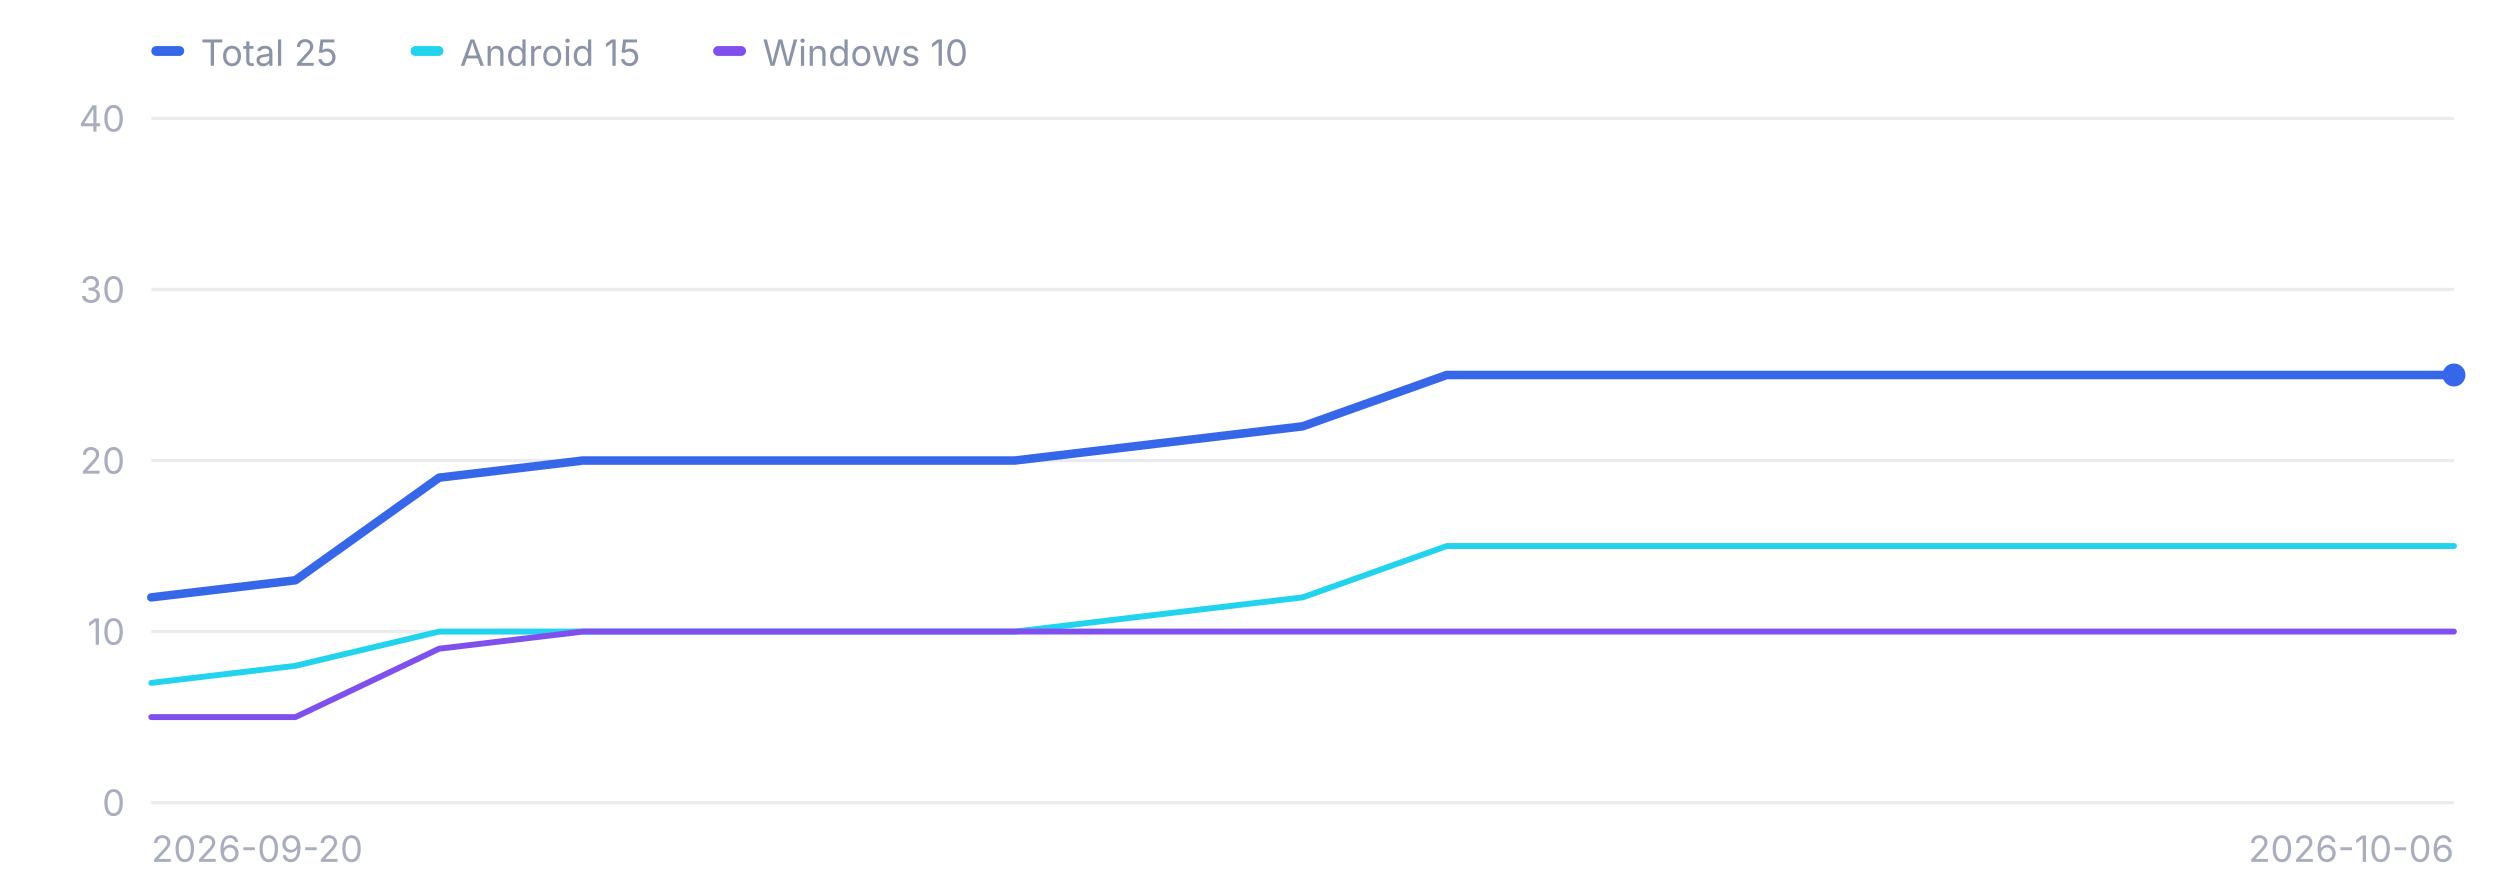
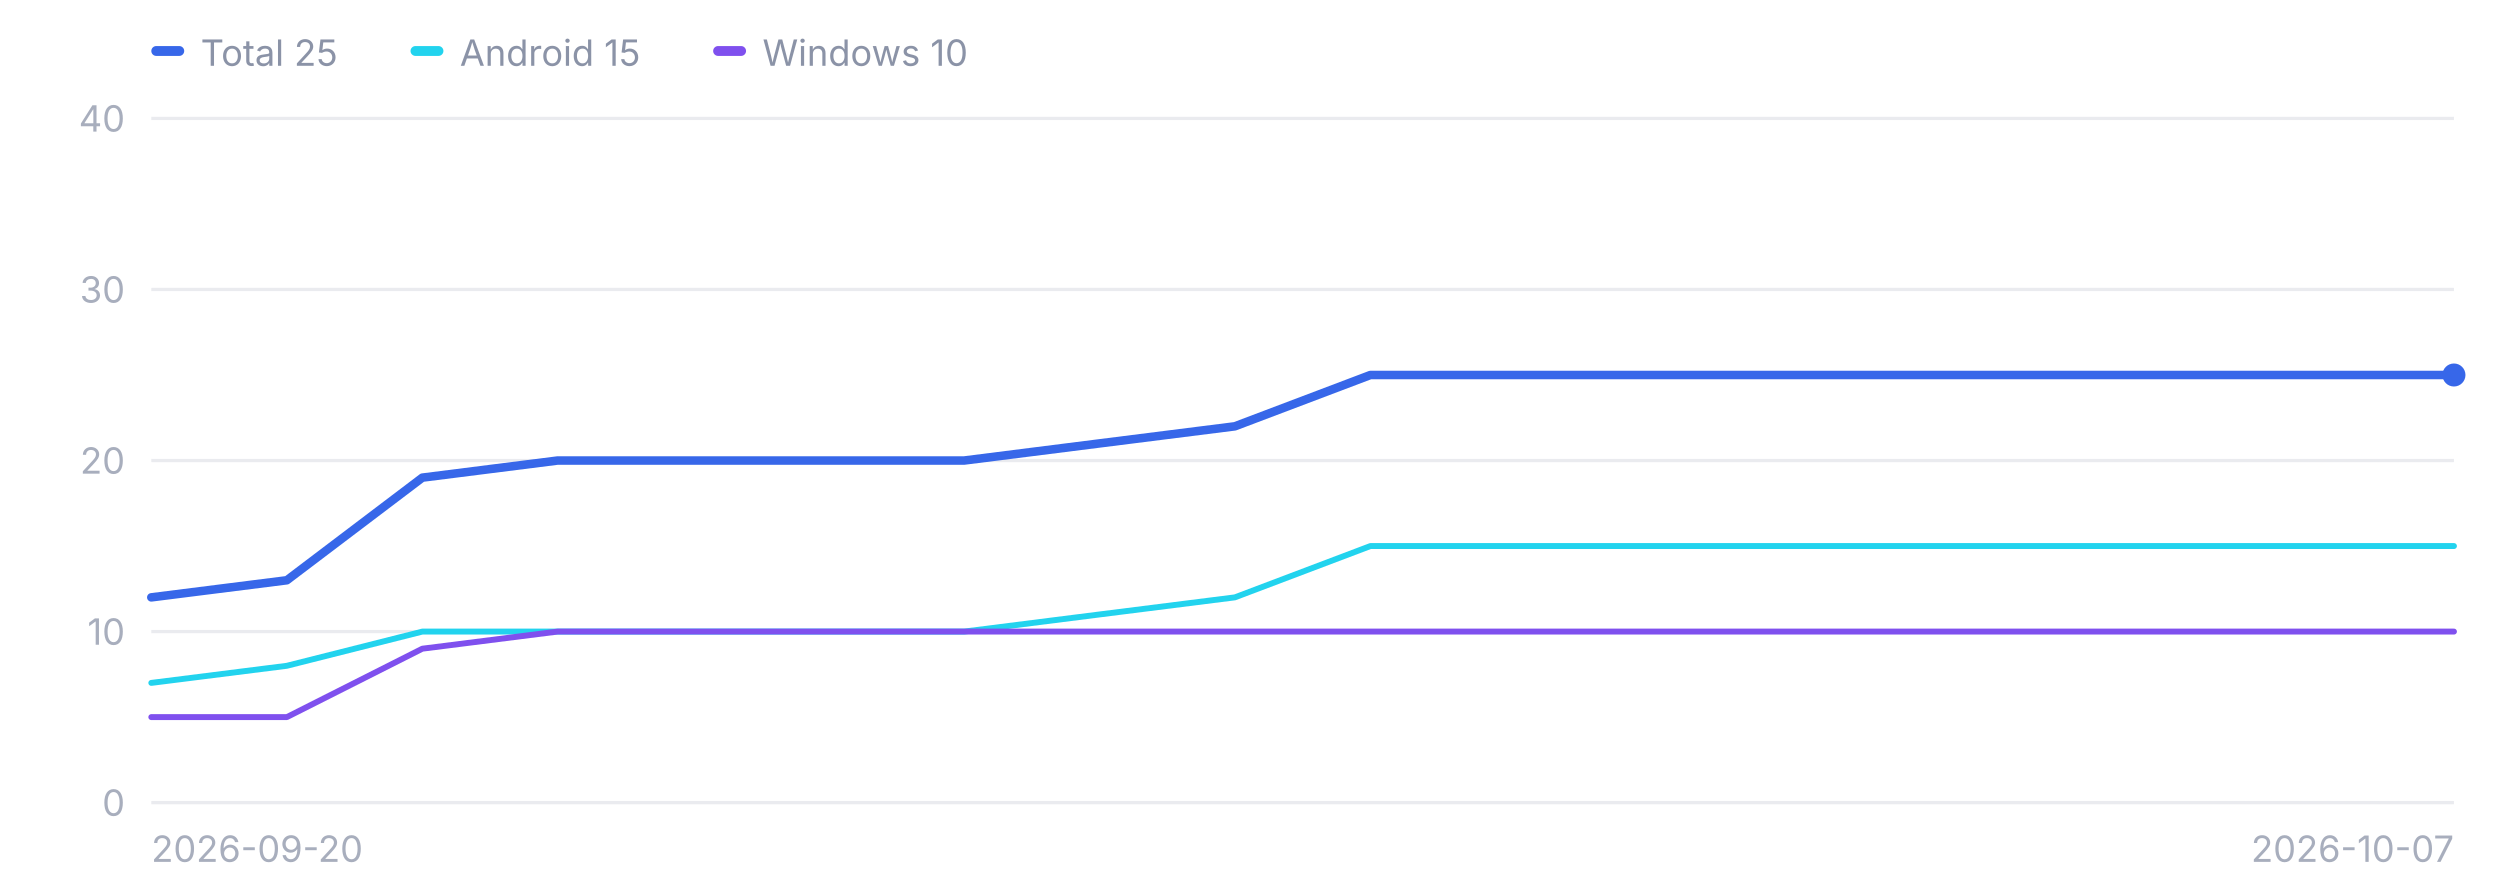
<svg xmlns="http://www.w3.org/2000/svg" width="760" height="270" viewBox="0 0 760 270" role="img" aria-label="CubePilot downloads over time. Latest total 25.">
  <style>text{font-family:system-ui,-apple-system,Segoe UI,sans-serif}</style>
  <line x1="46" y1="244.0" x2="746" y2="244.0" stroke="#8b93a7" stroke-opacity="0.18" stroke-width="1" />
  <text x="38" y="248.0" text-anchor="end" font-size="11" fill="#8b93a7" fill-opacity="0.75">0</text>
  <line x1="46" y1="192.0" x2="746" y2="192.0" stroke="#8b93a7" stroke-opacity="0.18" stroke-width="1" />
  <text x="38" y="196.0" text-anchor="end" font-size="11" fill="#8b93a7" fill-opacity="0.75">10</text>
  <line x1="46" y1="140.0" x2="746" y2="140.0" stroke="#8b93a7" stroke-opacity="0.18" stroke-width="1" />
  <text x="38" y="144.0" text-anchor="end" font-size="11" fill="#8b93a7" fill-opacity="0.75">20</text>
  <line x1="46" y1="88.0" x2="746" y2="88.0" stroke="#8b93a7" stroke-opacity="0.18" stroke-width="1" />
  <text x="38" y="92.0" text-anchor="end" font-size="11" fill="#8b93a7" fill-opacity="0.75">30</text>
  <line x1="46" y1="36.0" x2="746" y2="36.0" stroke="#8b93a7" stroke-opacity="0.18" stroke-width="1" />
  <text x="38" y="40.0" text-anchor="end" font-size="11" fill="#8b93a7" fill-opacity="0.75">40</text>
-   <polyline points="46.0,207.6 89.8,202.4 133.5,192.0 177.2,192.0 221.0,192.0 264.8,192.0 308.5,192.0 352.2,186.8 396.0,181.6 439.8,166.0 483.5,166.0 527.2,166.0 571.0,166.0 614.8,166.0 658.5,166.0 702.2,166.0 746.0,166.0" fill="none" stroke="#22D3EE" stroke-width="1.8" stroke-linejoin="round" stroke-linecap="round" />
-   <polyline points="46.0,218.0 89.8,218.0 133.5,197.2 177.2,192.0 221.0,192.0 264.8,192.0 308.5,192.0 352.2,192.0 396.0,192.0 439.8,192.0 483.5,192.0 527.2,192.0 571.0,192.0 614.8,192.0 658.5,192.0 702.2,192.0 746.0,192.0" fill="none" stroke="#7F50EE" stroke-width="1.8" stroke-linejoin="round" stroke-linecap="round" />
-   <polyline points="46.0,181.6 89.8,176.4 133.5,145.2 177.2,140.0 221.0,140.0 264.8,140.0 308.5,140.0 352.2,134.8 396.0,129.6 439.8,114.0 483.5,114.0 527.2,114.0 571.0,114.0 614.8,114.0 658.5,114.0 702.2,114.0 746.0,114.0" fill="none" stroke="#3767E9" stroke-width="2.6" stroke-linejoin="round" stroke-linecap="round" />
+   <polyline points="46.0,207.6 87.2,202.4 128.4,192.0 169.5,192.0 210.7,192.0 251.9,192.0 293.1,192.0 334.2,186.8 375.4,181.6 416.6,166.0 457.8,166.0 498.9,166.0 540.1,166.0 581.3,166.0 622.5,166.0 663.6,166.0 704.8,166.0 746.0,166.0" fill="none" stroke="#22D3EE" stroke-width="1.8" stroke-linejoin="round" stroke-linecap="round" />
+   <polyline points="46.0,218.0 87.2,218.0 128.4,197.2 169.5,192.0 210.7,192.0 251.9,192.0 293.1,192.0 334.2,192.0 375.4,192.0 416.6,192.0 457.8,192.0 498.9,192.0 540.1,192.0 581.3,192.0 622.5,192.0 663.6,192.0 704.8,192.0 746.0,192.0" fill="none" stroke="#7F50EE" stroke-width="1.8" stroke-linejoin="round" stroke-linecap="round" />
+   <polyline points="46.0,181.6 87.2,176.4 128.4,145.2 169.5,140.0 210.7,140.0 251.9,140.0 293.1,140.0 334.2,134.8 375.4,129.6 416.6,114.0 457.8,114.0 498.9,114.0 540.1,114.0 581.3,114.0 622.5,114.0 663.6,114.0 704.8,114.0 746.0,114.0" fill="none" stroke="#3767E9" stroke-width="2.6" stroke-linejoin="round" stroke-linecap="round" />
  <circle cx="746.0" cy="114.0" r="3.5" fill="#3767E9" />
  <text x="46" y="262" font-size="11" fill="#8b93a7" fill-opacity="0.75">2026-09-20</text>
-   <text x="746" y="262" text-anchor="end" font-size="11" fill="#8b93a7" fill-opacity="0.75">2026-10-06</text>
+   <text x="746" y="262" text-anchor="end" font-size="11" fill="#8b93a7" fill-opacity="0.75">2026-10-07</text>
  <rect x="46" y="14" width="10" height="3" rx="1.5" fill="#3767E9" />
  <text x="61" y="20" font-size="11" fill="#8b93a7">Total 25</text>
  <rect x="124.8" y="14" width="10" height="3" rx="1.5" fill="#22D3EE" />
  <text x="139.8" y="20" font-size="11" fill="#8b93a7">Android 15</text>
  <rect x="216.8" y="14" width="10" height="3" rx="1.5" fill="#7F50EE" />
  <text x="231.8" y="20" font-size="11" fill="#8b93a7">Windows 10</text>
</svg>
